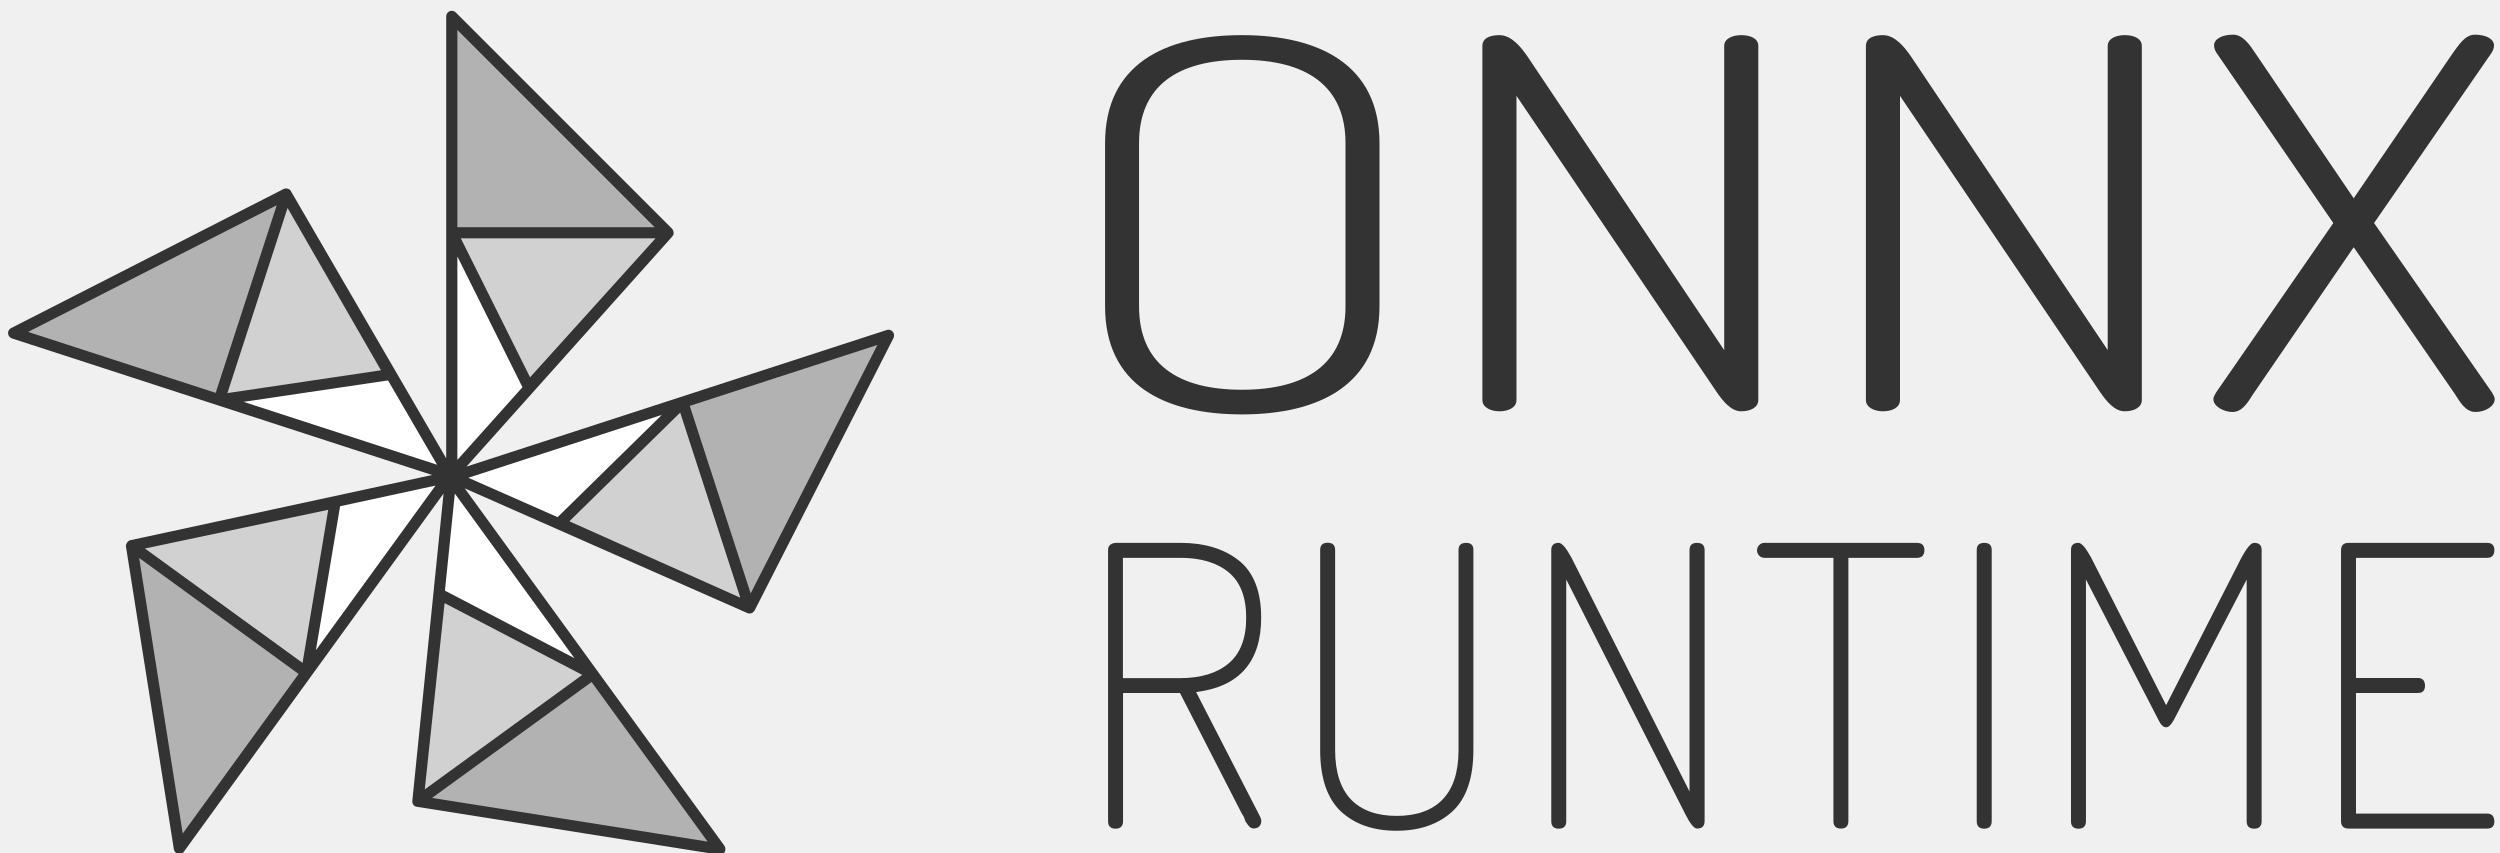
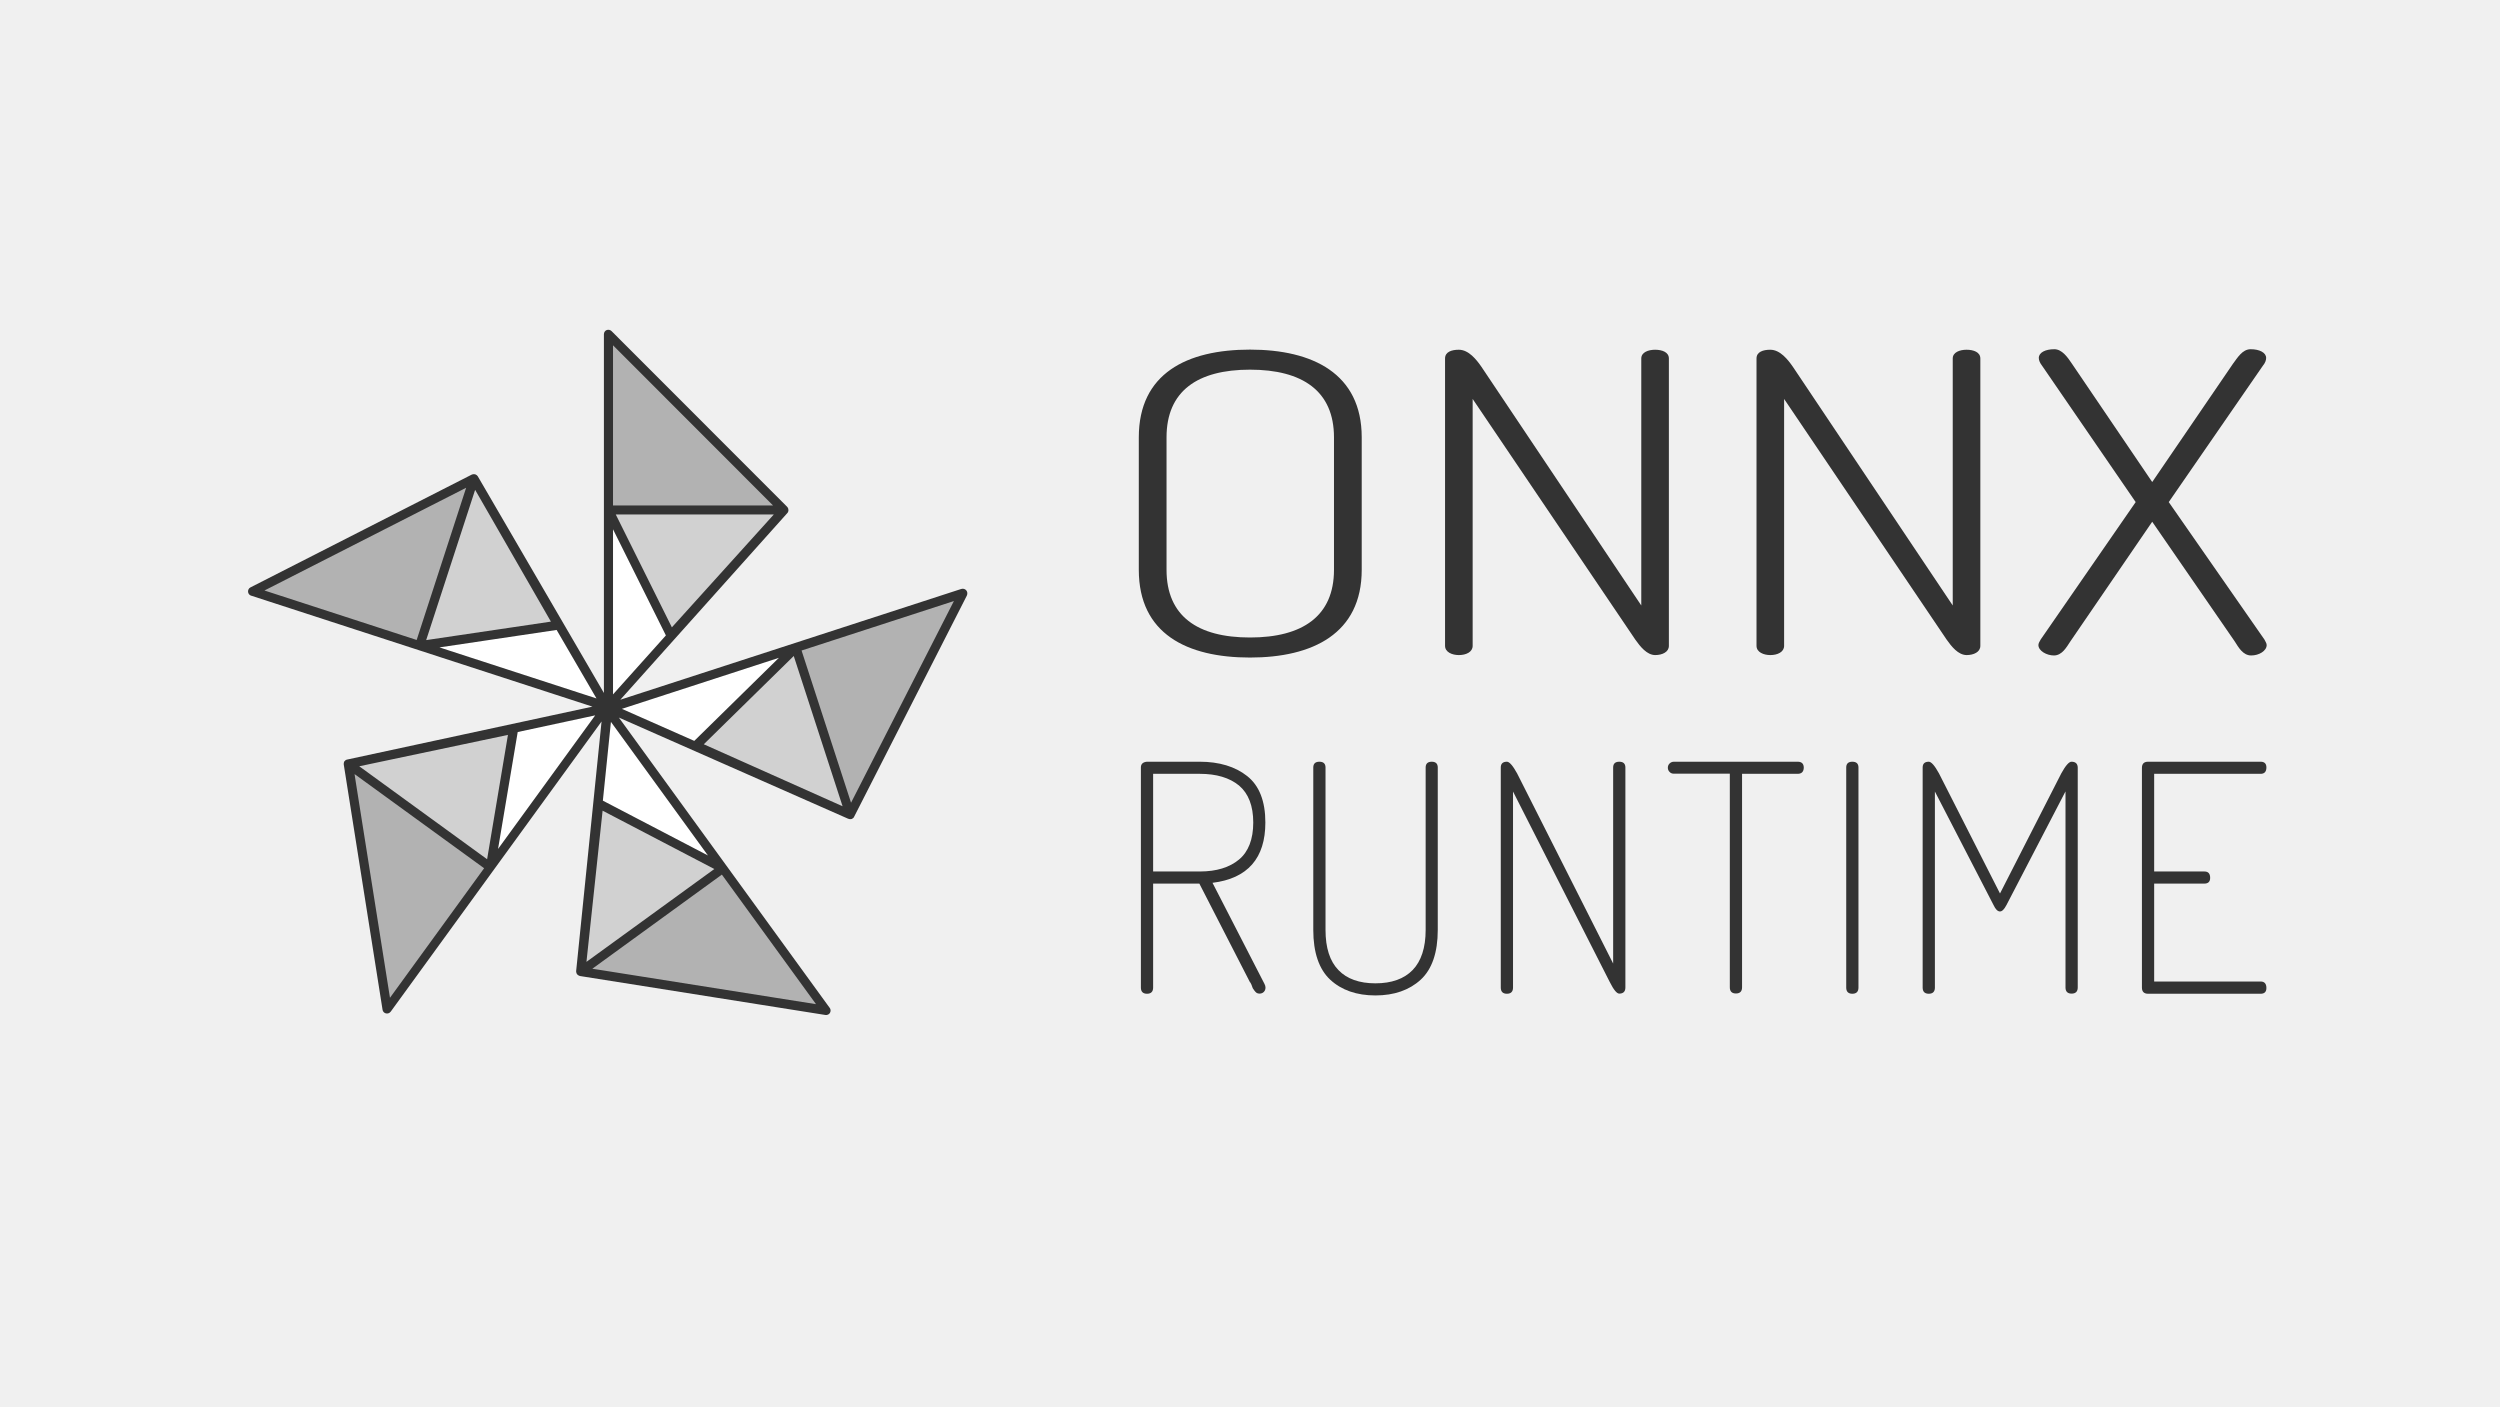
- <svg xmlns="http://www.w3.org/2000/svg" version="1.1" id="Layer_1" x="0px" y="0px" viewBox="0 0 217 74" style="enable-background:new 0 0 217 74;" xml:space="preserve">
+ <svg xmlns="http://www.w3.org/2000/svg" version="1.1" id="Layer_1" x="0px" y="0px" viewBox="0 0 1920 1080" style="enable-background:new 0 0 1920 1080;" xml:space="preserve">
  <style type="text/css">
	.st0{fill:#333333;}
- 	.st1{fill:#FFFFFF;}
- 	.st2{fill:#D1D1D1;}
- 	.st3{fill:#B2B2B2;}
+ 	.st1{fill:#666666;}
+ 	.st2{fill:#B2B2B2;}
+ 	.st3{fill:#898989;}
+ 	.st4{fill:#FFFFFF;}
+ 	.st5{fill:#D1D1D1;}
</style>
  <g>
    <g>
-       <g>
-         <path class="st0" d="M95.92,26.59V12.43c0-6.83,5.14-9.38,11.88-9.38c6.68,0,11.94,2.55,11.94,9.38v14.16     c0,6.83-5.26,9.38-11.94,9.38C101.07,35.97,95.92,33.43,95.92,26.59z M116.79,12.43c0-4.96-3.37-7.24-8.99-7.24     c-5.62,0-8.93,2.28-8.93,7.24v14.16c0,4.96,3.31,7.24,8.93,7.24c5.62,0,8.99-2.28,8.99-7.24V12.43z" />
-         <path class="st0" d="M149.02,34.05L131.63,8.32v26.4c0,0.67-0.71,0.98-1.48,0.98c-0.71,0-1.48-0.31-1.48-0.98V3.99     c0-0.71,0.71-0.94,1.48-0.94c1.06,0,1.89,1.07,2.42,1.83l17.09,25.51V3.99c0-0.67,0.77-0.94,1.48-0.94     c0.77,0,1.48,0.27,1.48,0.94v30.73c0,0.67-0.71,0.98-1.48,0.98C150.26,35.71,149.55,34.81,149.02,34.05z" />
-         <path class="st0" d="M182.3,34.05L164.92,8.32v26.4c0,0.67-0.71,0.98-1.48,0.98c-0.71,0-1.48-0.31-1.48-0.98V3.99     c0-0.71,0.71-0.94,1.48-0.94c1.06,0,1.89,1.07,2.42,1.83l17.09,25.51V3.99c0-0.67,0.77-0.94,1.48-0.94     c0.77,0,1.48,0.27,1.48,0.94v30.73c0,0.67-0.71,0.98-1.48,0.98C183.54,35.71,182.83,34.81,182.3,34.05z" />
-         <path class="st0" d="M204.3,21.46l-8.75,12.78c-0.41,0.63-0.89,1.52-1.77,1.52c-0.77,0-1.66-0.49-1.66-1.12     c0-0.18,0.12-0.36,0.24-0.58l10.17-14.7l-9.99-14.56c-0.24-0.31-0.36-0.58-0.36-0.85c0-0.58,0.71-0.94,1.66-0.94     c0.83,0,1.42,0.85,1.89,1.56l8.57,12.64l8.63-12.64c0.47-0.62,1.01-1.56,1.89-1.56c0.95,0,1.66,0.36,1.66,0.94     c0,0.27-0.12,0.54-0.36,0.85l-10.05,14.56l10.23,14.7c0.12,0.22,0.24,0.4,0.24,0.58c0,0.63-0.83,1.12-1.66,1.12     c-0.89,0-1.36-0.89-1.77-1.52L204.3,21.46z" />
-       </g>
-       <g>
-         <path class="st0" d="M109.47,53.62c0-2.28-0.65-3.95-1.94-4.97c-1.29-1.02-2.99-1.53-5.06-1.53l-5.65,0     c-0.43,0.05-0.64,0.26-0.64,0.62v23.54c0,0.43,0.22,0.65,0.65,0.65s0.65-0.22,0.65-0.65V60.15h4.94l5.4,10.53l0.01,0.02h0.01     c0.01,0.01,0.05,0.06,0.14,0.24l0.14,0.38c0.05,0.07,0.11,0.16,0.19,0.27c0.08,0.12,0.17,0.2,0.25,0.25     c0.08,0.05,0.18,0.07,0.27,0.07c0.19,0,0.35-0.06,0.47-0.18c0.12-0.12,0.18-0.28,0.18-0.47c0-0.12-0.04-0.25-0.11-0.39     l-5.55-10.8C107.57,59.61,109.47,57.44,109.47,53.62z M108.17,53.62c0,1.78-0.51,3.11-1.52,3.96c-1.01,0.85-2.42,1.28-4.18,1.28     h-5V48.42h5c1.76,0,3.17,0.42,4.18,1.26C107.66,50.51,108.17,51.83,108.17,53.62z" />
-         <path class="st0" d="M127.25,47.12c-0.43,0-0.65,0.21-0.65,0.62v17.38c0,1.9-0.47,3.34-1.39,4.28c-0.92,0.95-2.26,1.42-3.98,1.42     c-1.72,0-3.05-0.48-3.96-1.42c-0.91-0.95-1.38-2.39-1.38-4.28V47.73c0-0.41-0.22-0.62-0.65-0.62s-0.65,0.21-0.65,0.62v17.38     c0,2.41,0.61,4.2,1.8,5.32c1.2,1.12,2.82,1.68,4.83,1.68s3.64-0.57,4.85-1.68c1.21-1.12,1.82-2.91,1.82-5.32V47.73     C127.9,47.32,127.68,47.12,127.25,47.12z" />
-         <path class="st0" d="M147.3,47.12c-0.43,0-0.65,0.21-0.65,0.62V68.7l-10.27-20.34c-0.46-0.83-0.82-1.24-1.08-1.24     c-0.43,0-0.65,0.21-0.65,0.62v23.54c0,0.43,0.22,0.65,0.65,0.65c0.43,0,0.65-0.22,0.65-0.65V50.3l10.34,20.38     c0.42,0.83,0.75,1.24,1.02,1.24c0.43,0,0.65-0.22,0.65-0.65V47.73C147.95,47.32,147.74,47.12,147.3,47.12z" />
-         <path class="st0" d="M166.38,47.12h-13.22c-0.19,0-0.35,0.07-0.47,0.2c-0.12,0.13-0.18,0.28-0.18,0.45     c0,0.17,0.06,0.32,0.18,0.45c0.12,0.13,0.28,0.2,0.47,0.2h5.98v22.85c0,0.43,0.22,0.65,0.65,0.65c0.43,0,0.65-0.22,0.65-0.65     V48.42h5.95c0.43,0,0.65-0.23,0.65-0.68C167.03,47.32,166.81,47.12,166.38,47.12z" />
-         <path class="st0" d="M172.23,47.12c-0.43,0-0.65,0.21-0.65,0.62v23.54c0,0.43,0.22,0.65,0.65,0.65c0.43,0,0.65-0.22,0.65-0.65     V47.73C172.88,47.32,172.66,47.12,172.23,47.12z" />
-         <path class="st0" d="M195.66,47.12c-0.27,0-0.62,0.41-1.08,1.24l-6.56,12.85l-6.53-12.85c-0.46-0.83-0.82-1.24-1.08-1.24     c-0.43,0-0.65,0.21-0.65,0.62v23.54c0,0.43,0.22,0.65,0.65,0.65c0.43,0,0.65-0.22,0.65-0.65V50.3l6.28,12.16     c0.21,0.45,0.43,0.67,0.68,0.67c0.22,0,0.44-0.22,0.68-0.66l6.31-12.16v20.97c0,0.43,0.22,0.65,0.65,0.65     c0.43,0,0.65-0.22,0.65-0.65V47.73C196.31,47.32,196.09,47.12,195.66,47.12z" />
-         <path class="st0" d="M215.89,70.62H204.5V60.15h5.37c0.41,0,0.62-0.21,0.62-0.62c0-0.45-0.21-0.68-0.62-0.68h-5.37V48.42h11.39     c0.41,0,0.62-0.23,0.62-0.68c0-0.4-0.21-0.62-0.62-0.62h-12.04c-0.43,0-0.65,0.22-0.65,0.65v23.5c0,0.43,0.22,0.65,0.65,0.65     h12.04c0.41,0,0.62-0.21,0.62-0.62C216.5,70.85,216.29,70.62,215.89,70.62z" />
-       </g>
+       <path class="st0" d="M874.6,437.6V335.9c0-49.1,36.9-67.4,85.4-67.4c48,0,85.8,18.3,85.8,67.4v101.7c0,49.1-37.8,67.4-85.8,67.4    C911.5,505,874.6,486.7,874.6,437.6z M1024.5,335.9c0-35.6-24.2-52-64.5-52c-40.3,0-64.1,16.4-64.1,52v101.7    c0,35.6,23.8,52,64.1,52c40.3,0,64.5-16.4,64.5-52V335.9z" />
+       <path class="st0" d="M1255.9,491.2L1131,306.4V496c0,4.8-5.1,7.1-10.6,7.1c-5.1,0-10.6-2.2-10.6-7.1V275.3c0-5.1,5.1-6.7,10.6-6.7    c7.6,0,13.6,7.7,17.4,13.2l122.7,183.2V275.3c0-4.8,5.5-6.7,10.6-6.7c5.5,0,10.6,1.9,10.6,6.7V496c0,4.8-5.1,7.1-10.6,7.1    C1264.8,503,1259.7,496.6,1255.9,491.2z" />
+       <path class="st0" d="M1495,491.2l-124.8-184.8V496c0,4.8-5.1,7.1-10.6,7.1c-5.1,0-10.6-2.2-10.6-7.1V275.3c0-5.1,5.1-6.7,10.6-6.7    c7.6,0,13.6,7.7,17.4,13.2l122.7,183.2V275.3c0-4.8,5.5-6.7,10.6-6.7c5.5,0,10.6,1.9,10.6,6.7V496c0,4.8-5.1,7.1-10.6,7.1    C1503.9,503,1498.8,496.6,1495,491.2z" />
+       <path class="st0" d="M1652.9,400.7l-62.8,91.8c-3,4.5-6.4,10.9-12.7,10.9c-5.5,0-11.9-3.5-11.9-8c0-1.3,0.8-2.6,1.7-4.2l73-105.6    L1568.4,281c-1.7-2.2-2.6-4.2-2.6-6.1c0-4.2,5.1-6.7,11.9-6.7c5.9,0,10.2,6.1,13.6,11.2l61.6,90.8l62-90.8    c3.4-4.5,7.2-11.2,13.6-11.2c6.8,0,11.9,2.6,11.9,6.7c0,1.9-0.8,3.9-2.6,6.1l-72.2,104.6l73.5,105.6c0.8,1.6,1.7,2.9,1.7,4.2    c0,4.5-5.9,8-11.9,8c-6.4,0-9.8-6.4-12.7-10.9L1652.9,400.7z" />
    </g>
    <g>
-       <g>
-         <polygon class="st1" points="58.11,20.09 39.33,41.08 39.33,1.31    " />
-         <polyline class="st2" points="58.11,20.09 46,33.49 39.33,20.09    " />
-         <path class="st3" d="M39.33,1.31l18.77,18.78H39.33C39.33,20.09,39.33,1.43,39.33,1.31z" />
-       </g>
-       <g>
-         <polygon class="st1" points="24.76,16.72 38.93,41.06 1.1,28.77    " />
-         <polyline class="st2" points="24.76,16.72 33.77,32.37 18.96,34.57    " />
-         <path class="st3" d="M1.1,28.77l23.66-12.05l-5.8,17.85C18.96,34.57,1.22,28.81,1.1,28.77z" />
-       </g>
-       <g>
-         <polygon class="st1" points="11.25,47.38 38.78,41.44 15.4,73.61    " />
-         <polyline class="st2" points="11.25,47.38 28.92,43.65 26.44,58.42    " />
-         <path class="st3" d="M15.4,73.61l-4.15-26.23l15.19,11.03C26.44,58.42,15.48,73.51,15.4,73.61z" />
-       </g>
-       <g>
-         <polygon class="st1" points="36.25,69.71 39.1,41.69 62.47,73.87    " />
-         <polyline class="st2" points="36.25,69.71 38.16,51.75 51.43,58.67    " />
-         <path class="st3" d="M62.47,73.87l-26.23-4.16l15.19-11.03C51.43,58.67,62.4,73.77,62.47,73.87z" />
-       </g>
-       <g>
-         <polygon class="st1" points="65.2,52.84 39.44,41.47 77.26,29.18    " />
-         <polyline class="st2" points="65.2,52.84 48.71,45.47 59.4,34.98    " />
-         <path class="st3" d="M77.26,29.18L65.2,52.84l-5.8-17.85C59.4,34.98,77.14,29.22,77.26,29.18z" />
-       </g>
-       <path class="st0" d="M77.49,28.79c-0.13-0.15-0.33-0.21-0.52-0.15l-0.02,0.01L40.49,40.5l17.87-19.98c0,0,0,0,0-0.01    c0.02-0.02,0.04-0.04,0.05-0.07c0,0,0-0.01,0.01-0.01c0.01-0.02,0.02-0.03,0.03-0.05c0,0,0-0.01,0-0.01    c0-0.01,0.01-0.02,0.01-0.03c0.01-0.02,0.01-0.04,0.01-0.05c0-0.01,0-0.02,0-0.03c0-0.02,0-0.04,0-0.06c0-0.01,0-0.01,0-0.02    c0-0.03,0-0.05-0.01-0.08c0-0.01,0-0.01-0.01-0.02c-0.01-0.02-0.01-0.04-0.02-0.06c0-0.01-0.01-0.02-0.01-0.03    c-0.01-0.02-0.02-0.03-0.03-0.05c0-0.01-0.01-0.02-0.01-0.02c-0.02-0.02-0.03-0.05-0.05-0.07L39.56,1.08    c-0.14-0.14-0.35-0.18-0.53-0.11c-0.18,0.08-0.3,0.25-0.3,0.45v0.02v38.34L25.26,16.61c0,0,0,0,0-0.01    c-0.01-0.02-0.03-0.05-0.05-0.07c0,0-0.01-0.01-0.01-0.01c-0.01-0.01-0.03-0.03-0.04-0.04c0,0-0.01,0-0.01-0.01    c-0.01-0.01-0.02-0.01-0.02-0.02c-0.02-0.01-0.03-0.02-0.05-0.03c-0.01,0-0.02-0.01-0.03-0.01c-0.02-0.01-0.04-0.02-0.06-0.02    c-0.01,0-0.01,0-0.02-0.01c-0.03-0.01-0.05-0.01-0.08-0.02c-0.01,0-0.01,0-0.02,0c-0.02,0-0.04,0-0.06,0c-0.01,0-0.02,0-0.03,0    c-0.02,0-0.04,0.01-0.06,0.01c-0.01,0-0.02,0-0.03,0.01c-0.03,0.01-0.05,0.02-0.08,0.03L0.96,28.48    c-0.17,0.09-0.28,0.27-0.26,0.47c0.02,0.2,0.15,0.36,0.33,0.42l0.02,0.01l36.46,11.85l-26.2,5.66c0,0,0,0-0.01,0    c-0.03,0.01-0.05,0.01-0.08,0.03c0,0-0.01,0-0.01,0.01c-0.02,0.01-0.03,0.02-0.05,0.03c0,0-0.01,0.01-0.01,0.01    c-0.01,0.01-0.02,0.01-0.02,0.02c-0.01,0.01-0.03,0.02-0.04,0.04c-0.01,0.01-0.01,0.01-0.02,0.02c-0.01,0.01-0.03,0.03-0.04,0.05    c0,0.01-0.01,0.01-0.01,0.02c-0.02,0.02-0.03,0.05-0.04,0.07c0,0.01,0,0.01-0.01,0.02c-0.01,0.02-0.01,0.04-0.02,0.06    c0,0.01,0,0.02-0.01,0.03c0,0.02-0.01,0.04-0.01,0.06c0,0.01,0,0.02,0,0.03c0,0.03,0,0.06,0.01,0.09l4.15,26.23    c0.03,0.19,0.17,0.35,0.37,0.4c0.19,0.05,0.39-0.03,0.51-0.19l0.01-0.02L38.5,42.84L35.79,69.5c0,0,0,0,0,0.01    c0,0.03,0,0.06,0,0.09c0,0,0,0.01,0,0.01c0,0.02,0,0.04,0.01,0.06c0,0,0,0.01,0,0.01c0,0.01,0.01,0.02,0.01,0.03    c0.01,0.02,0.01,0.03,0.02,0.05c0,0.01,0.01,0.02,0.01,0.03c0.01,0.02,0.02,0.04,0.03,0.05c0,0.01,0.01,0.01,0.01,0.02    c0.02,0.02,0.04,0.04,0.06,0.06c0,0,0.01,0.01,0.01,0.01c0.02,0.01,0.03,0.03,0.05,0.04c0.01,0.01,0.02,0.01,0.02,0.01    c0.02,0.01,0.03,0.02,0.05,0.02c0.01,0,0.02,0.01,0.03,0.01c0.03,0.01,0.05,0.02,0.08,0.02l26.23,4.16    c0.19,0.03,0.39-0.06,0.49-0.23c0.1-0.17,0.09-0.38-0.02-0.54l-0.01-0.02L40.34,42.39l24.52,10.82c0,0,0,0,0.01,0    c0.03,0.01,0.05,0.02,0.08,0.03c0,0,0.01,0,0.01,0c0.02,0,0.04,0.01,0.06,0.01c0,0,0.01,0,0.01,0c0.01,0,0.02,0,0.03,0    c0.02,0,0.04,0,0.06,0c0.01,0,0.02,0,0.03,0c0.02,0,0.04-0.01,0.06-0.02c0.01,0,0.01,0,0.02-0.01c0.03-0.01,0.05-0.02,0.07-0.03    c0.01,0,0.01-0.01,0.02-0.01c0.02-0.01,0.04-0.02,0.05-0.04c0.01-0.01,0.01-0.01,0.02-0.02c0.01-0.01,0.03-0.03,0.04-0.04    c0.01-0.01,0.01-0.01,0.02-0.02c0.02-0.02,0.03-0.05,0.05-0.07l12.06-23.66C77.64,29.15,77.61,28.94,77.49,28.79z M46.01,32.75    L40,20.69h16.9L46.01,32.75z M56.36,19.26l0.46,0.46H39.7c0-2.45,0-13.48,0-17.12L56.36,19.26z M39.7,22.26l5.65,11.35l-5.65,6.31    V22.26z M2.44,28.81l21-10.7l0.58-0.29L18.72,34.1C16.4,33.34,5.9,29.94,2.44,28.81z M24.96,18.05l8.11,14.09l-13.33,1.98    L24.96,18.05z M33.68,33.02l4.26,7.32l-16.8-5.46L33.68,33.02z M15.86,72.35l-3.68-23.28l-0.1-0.64L25.92,58.5    C24.48,60.48,18,69.41,15.86,72.35z M12.58,47.61l15.91-3.36l-2.23,13.29L12.58,47.61z M27.42,56.44l2.1-12.5l8.28-1.79    L27.42,56.44z M61.42,73.05l-23.28-3.69l-0.64-0.1l13.85-10.06C52.79,61.17,59.27,70.1,61.42,73.05z M36.87,68.52l1.72-16.17    l11.95,6.23L36.87,68.52z M38.62,51.27l0.86-8.43l10.38,14.29L38.62,51.27z M40.65,41.47l16.8-5.46l-9.05,8.88L40.65,41.47z     M49.42,45.25l9.62-9.44l5.22,16.07L49.42,45.25z M65.45,50.93l-0.29,0.58l-5.29-16.28c2.33-0.76,12.82-4.17,16.29-5.29    L65.45,50.93z" />
+       <path class="st0" d="M971.8,631.7c0-16.4-4.7-28.4-14-35.7c-9.2-7.3-21.5-11-36.4-11l-40.6,0c-3.1,0.3-4.6,1.8-4.6,4.4v169.1    c0,3.1,1.6,4.7,4.7,4.7s4.7-1.6,4.7-4.7v-79.9h35.5l38.8,75.6l0.1,0.2h0.1c0.1,0.1,0.4,0.4,1,1.8l1,2.7c0.3,0.5,0.8,1.1,1.3,1.9    c0.6,0.8,1.2,1.4,1.8,1.8c0.6,0.3,1.3,0.5,2,0.5c1.4,0,2.5-0.4,3.4-1.3c0.9-0.9,1.3-2,1.3-3.4c0-0.9-0.3-1.8-0.8-2.8l-39.9-77.6    C958.2,674.7,971.8,659.1,971.8,631.7z M962.5,631.7c0,12.8-3.7,22.4-10.9,28.4c-7.3,6.1-17.4,9.2-30.1,9.2h-35.9v-75h35.9    c12.7,0,22.8,3,30.1,9C958.8,609.4,962.5,618.9,962.5,631.7z" />
+       <path class="st0" d="M1099.6,585c-3.1,0-4.7,1.5-4.7,4.4v124.8c0,13.6-3.4,24-10,30.8c-6.6,6.8-16.2,10.2-28.6,10.2    c-12.3,0-21.9-3.4-28.4-10.2c-6.6-6.8-9.9-17.1-9.9-30.8V589.4c0-2.9-1.6-4.4-4.7-4.4c-3.1,0-4.7,1.5-4.7,4.4v124.8    c0,17.3,4.4,30.2,13,38.2c8.6,8,20.3,12.1,34.7,12.1c14.4,0,26.1-4.1,34.8-12.1c8.7-8,13.1-20.9,13.1-38.2V589.4    C1104.2,586.5,1102.6,585,1099.6,585z" />
+       <path class="st0" d="M1243.6,585c-3.1,0-4.7,1.5-4.7,4.4V740l-73.8-146.1c-3.3-6-5.9-8.9-7.8-8.9c-3.1,0-4.7,1.5-4.7,4.4v169.1    c0,3.1,1.6,4.7,4.7,4.7c3.1,0,4.7-1.6,4.7-4.7V607.9l74.3,146.3c3,6,5.4,8.9,7.3,8.9c3.1,0,4.7-1.6,4.7-4.7V589.4    C1248.3,586.5,1246.7,585,1243.6,585z" />
+       <path class="st0" d="M1380.6,585h-95c-1.4,0-2.5,0.5-3.4,1.4c-0.9,0.9-1.3,2-1.3,3.2c0,1.2,0.4,2.3,1.3,3.2c0.9,1,2,1.4,3.4,1.4    h42.9v164.1c0,3.1,1.6,4.7,4.7,4.7s4.7-1.6,4.7-4.7V594.3h42.7c3.1,0,4.7-1.7,4.7-4.9C1385.2,586.5,1383.7,585,1380.6,585z" />
+       <path class="st0" d="M1422.6,585c-3.1,0-4.7,1.5-4.7,4.4v169.1c0,3.1,1.6,4.7,4.7,4.7c3.1,0,4.7-1.6,4.7-4.7V589.4    C1427.3,586.5,1425.7,585,1422.6,585z" />
+       <path class="st0" d="M1590.9,585c-1.9,0-4.5,2.9-7.8,8.9l-47.1,92.3l-46.9-92.3c-3.3-6-5.9-8.9-7.8-8.9c-3.1,0-4.7,1.5-4.7,4.4    v169.1c0,3.1,1.6,4.7,4.7,4.7s4.7-1.6,4.7-4.7V607.9l45.1,87.3c1.5,3.2,3.1,4.8,4.9,4.8c1.6,0,3.2-1.6,4.9-4.8l45.4-87.4v150.6    c0,3.1,1.6,4.7,4.7,4.7c3.1,0,4.7-1.6,4.7-4.7V589.4C1595.6,586.5,1594,585,1590.9,585z" />
+       <path class="st0" d="M1736.2,753.8h-81.8v-75.2h38.6c2.9,0,4.4-1.5,4.4-4.4c0-3.3-1.5-4.9-4.4-4.9h-38.6v-75h81.8    c2.9,0,4.4-1.7,4.4-4.9c0-2.9-1.5-4.4-4.4-4.4h-86.5c-3.1,0-4.7,1.6-4.7,4.7v168.8c0,3.1,1.6,4.7,4.7,4.7h86.5    c2.9,0,4.4-1.5,4.4-4.4C1740.6,755.5,1739.1,753.8,1736.2,753.8z" />
    </g>
  </g>
  <g>
- </g>
-   <g>
- </g>
-   <g>
- </g>
-   <g>
- </g>
-   <g>
- </g>
-   <g>
- </g>
-   <g>
- </g>
-   <g>
- </g>
-   <g>
- </g>
-   <g>
- </g>
-   <g>
- </g>
-   <g>
- </g>
-   <g>
- </g>
-   <g>
- </g>
-   <g>
- </g>
+     <g>
+       <polygon class="st4" points="602.9,390.9 468.1,541.6 468.1,256   " />
+       <polyline class="st5" points="602.9,390.9 516,487.1 468.1,390.9   " />
+       <path class="st2" d="M468.1,256l134.8,134.9H468.1C468.1,390.9,468.1,256.9,468.1,256z" />
+     </g>
+     <g>
+       <polygon class="st4" points="363.5,366.6 465.2,541.5 193.5,453.2   " />
+       <polyline class="st5" points="363.5,366.6 428.2,479.1 321.8,494.9   " />
+       <path class="st2" d="M193.5,453.2l169.9-86.6l-41.7,128.2C321.8,494.9,194.3,453.5,193.5,453.2z" />
+     </g>
+     <g>
+       <polygon class="st4" points="266.4,586.9 464.1,544.2 296.2,775.3   " />
+       <polyline class="st5" points="266.4,586.9 393.3,560.1 375.5,666.2   " />
+       <path class="st2" d="M296.2,775.3l-29.8-188.4l109.1,79.3C375.5,666.2,296.7,774.6,296.2,775.3z" />
+     </g>
+     <g>
+       <polygon class="st4" points="445.9,747.3 466.4,546 634.3,777.1   " />
+       <polyline class="st5" points="445.9,747.3 459.7,618.3 555,668   " />
+       <path class="st2" d="M634.3,777.1l-188.4-29.9L555,668C555,668,633.8,776.4,634.3,777.1z" />
+     </g>
+     <g>
+       <polygon class="st4" points="653.9,626.1 468.8,544.4 740.5,456.2   " />
+       <polyline class="st5" points="653.9,626.1 535.5,573.2 612.2,497.9   " />
+       <path class="st2" d="M740.5,456.2l-86.6,169.9l-41.7-128.2C612.2,497.9,739.7,456.4,740.5,456.2z" />
+     </g>
+     <path class="st0" d="M742.1,453.4c-0.9-1.1-2.4-1.5-3.7-1.1l-0.1,0l-261.9,85.1L604.7,394c0,0,0,0,0,0c0.1-0.2,0.3-0.3,0.4-0.5   c0,0,0-0.1,0-0.1c0.1-0.1,0.1-0.2,0.2-0.4c0,0,0-0.1,0-0.1c0-0.1,0-0.1,0.1-0.2c0-0.1,0.1-0.3,0.1-0.4c0-0.1,0-0.1,0-0.2   c0-0.1,0-0.3,0-0.4c0,0,0-0.1,0-0.1c0-0.2,0-0.4-0.1-0.6c0,0,0-0.1,0-0.1c0-0.1-0.1-0.3-0.1-0.4c0-0.1-0.1-0.1-0.1-0.2   c-0.1-0.1-0.1-0.2-0.2-0.4c0-0.1-0.1-0.1-0.1-0.2c-0.1-0.2-0.2-0.3-0.4-0.5L469.7,254.3c-1-1-2.5-1.3-3.8-0.8   c-1.3,0.5-2.1,1.8-2.1,3.2v0.1v275.4L367,365.9c0,0,0,0,0,0c-0.1-0.2-0.2-0.3-0.4-0.5c0,0,0,0-0.1-0.1c-0.1-0.1-0.2-0.2-0.3-0.3   c0,0-0.1,0-0.1-0.1c-0.1,0-0.1-0.1-0.2-0.1c-0.1-0.1-0.2-0.1-0.3-0.2c-0.1,0-0.1-0.1-0.2-0.1c-0.1-0.1-0.3-0.1-0.4-0.2   c0,0-0.1,0-0.1,0c-0.2-0.1-0.4-0.1-0.6-0.1c0,0-0.1,0-0.1,0c-0.2,0-0.3,0-0.5,0c-0.1,0-0.1,0-0.2,0c-0.1,0-0.3,0-0.4,0.1   c-0.1,0-0.1,0-0.2,0c-0.2,0.1-0.4,0.1-0.6,0.2l-169.9,86.6c-1.3,0.6-2,2-1.9,3.4c0.1,1.4,1.1,2.6,2.4,3l0.1,0L455,542.7   l-188.2,40.6c0,0,0,0-0.1,0c-0.2,0-0.4,0.1-0.6,0.2c0,0-0.1,0-0.1,0c-0.1,0.1-0.2,0.1-0.4,0.2c0,0,0,0-0.1,0.1   c-0.1,0-0.1,0.1-0.2,0.1c-0.1,0.1-0.2,0.2-0.3,0.3c0,0-0.1,0.1-0.1,0.1c-0.1,0.1-0.2,0.2-0.3,0.3c0,0-0.1,0.1-0.1,0.1   c-0.1,0.2-0.2,0.3-0.3,0.5c0,0,0,0.1,0,0.1c-0.1,0.1-0.1,0.3-0.1,0.4c0,0.1,0,0.1,0,0.2c0,0.1,0,0.3-0.1,0.4c0,0.1,0,0.1,0,0.2   c0,0.2,0,0.4,0,0.6l29.8,188.4c0.2,1.4,1.3,2.5,2.6,2.8c1.4,0.3,2.8-0.2,3.6-1.3l0.1-0.1l161.9-222.8l-19.5,191.5c0,0,0,0,0,0.1   c0,0.2,0,0.4,0,0.6c0,0,0,0.1,0,0.1c0,0.1,0,0.3,0.1,0.4c0,0,0,0.1,0,0.1c0,0.1,0,0.1,0.1,0.2c0,0.1,0.1,0.3,0.1,0.4   c0,0.1,0.1,0.1,0.1,0.2c0.1,0.1,0.1,0.3,0.2,0.4c0,0,0.1,0.1,0.1,0.1c0.1,0.2,0.3,0.3,0.4,0.4c0,0,0.1,0.1,0.1,0.1   c0.1,0.1,0.2,0.2,0.4,0.3c0.1,0,0.1,0.1,0.2,0.1c0.1,0.1,0.2,0.1,0.4,0.2c0.1,0,0.1,0.1,0.2,0.1c0.2,0.1,0.4,0.1,0.6,0.2   l188.4,29.9c1.4,0.2,2.8-0.4,3.5-1.6c0.7-1.2,0.7-2.7-0.2-3.9l-0.1-0.1L475.3,551.1l176.1,77.7c0,0,0,0,0.1,0   c0.2,0.1,0.4,0.1,0.6,0.2c0,0,0.1,0,0.1,0c0.1,0,0.3,0.1,0.4,0.1c0,0,0.1,0,0.1,0c0.1,0,0.1,0,0.2,0c0.1,0,0.3,0,0.4,0   c0.1,0,0.1,0,0.2,0c0.1,0,0.3-0.1,0.4-0.1c0,0,0.1,0,0.1,0c0.2-0.1,0.4-0.1,0.5-0.2c0,0,0.1-0.1,0.1-0.1c0.1-0.1,0.3-0.2,0.4-0.3   c0.1,0,0.1-0.1,0.2-0.1c0.1-0.1,0.2-0.2,0.3-0.3c0,0,0.1-0.1,0.1-0.1c0.1-0.2,0.2-0.3,0.3-0.5l86.6-169.9   C743.2,456,743,454.5,742.1,453.4z M516,481.8l-43.1-86.7h121.4L516,481.8z M590.4,384.9l3.3,3.3H470.8c0-17.6,0-96.8,0-123   L590.4,384.9z M470.8,406.5l40.6,81.5l-40.6,45.3V406.5z M203.1,453.5l150.8-76.8l4.1-2.1l-38,116.9   C303.4,486.1,228,461.6,203.1,453.5z M364.9,376.2l58.2,101.2l-95.8,14.2L364.9,376.2z M427.5,483.8l30.6,52.6l-120.6-39.2   L427.5,483.8z M299.5,766.3L273,599.1l-0.7-4.6l99.5,72.3C361.4,681,314.9,745.1,299.5,766.3z M275.9,588.5l114.2-24.1l-16,95.5   L275.9,588.5z M382.5,652l15.1-89.8l59.5-12.8L382.5,652z M626.7,771.2l-167.2-26.5l-4.6-0.7l99.5-72.3   C564.7,686,611.3,750.1,626.7,771.2z M450.4,738.7l12.4-116.1l85.8,44.8L450.4,738.7z M463,614.9l6.2-60.5L543.7,657L463,614.9z    M477.6,544.4l120.6-39.2l-65,63.8L477.6,544.4z M540.5,571.6l69.1-67.8l37.5,115.4L540.5,571.6z M655.7,612.4l-2.1,4.1l-38-116.9   c16.7-5.4,92.1-29.9,117-38L655.7,612.4z" />
+   </g>
</svg>
